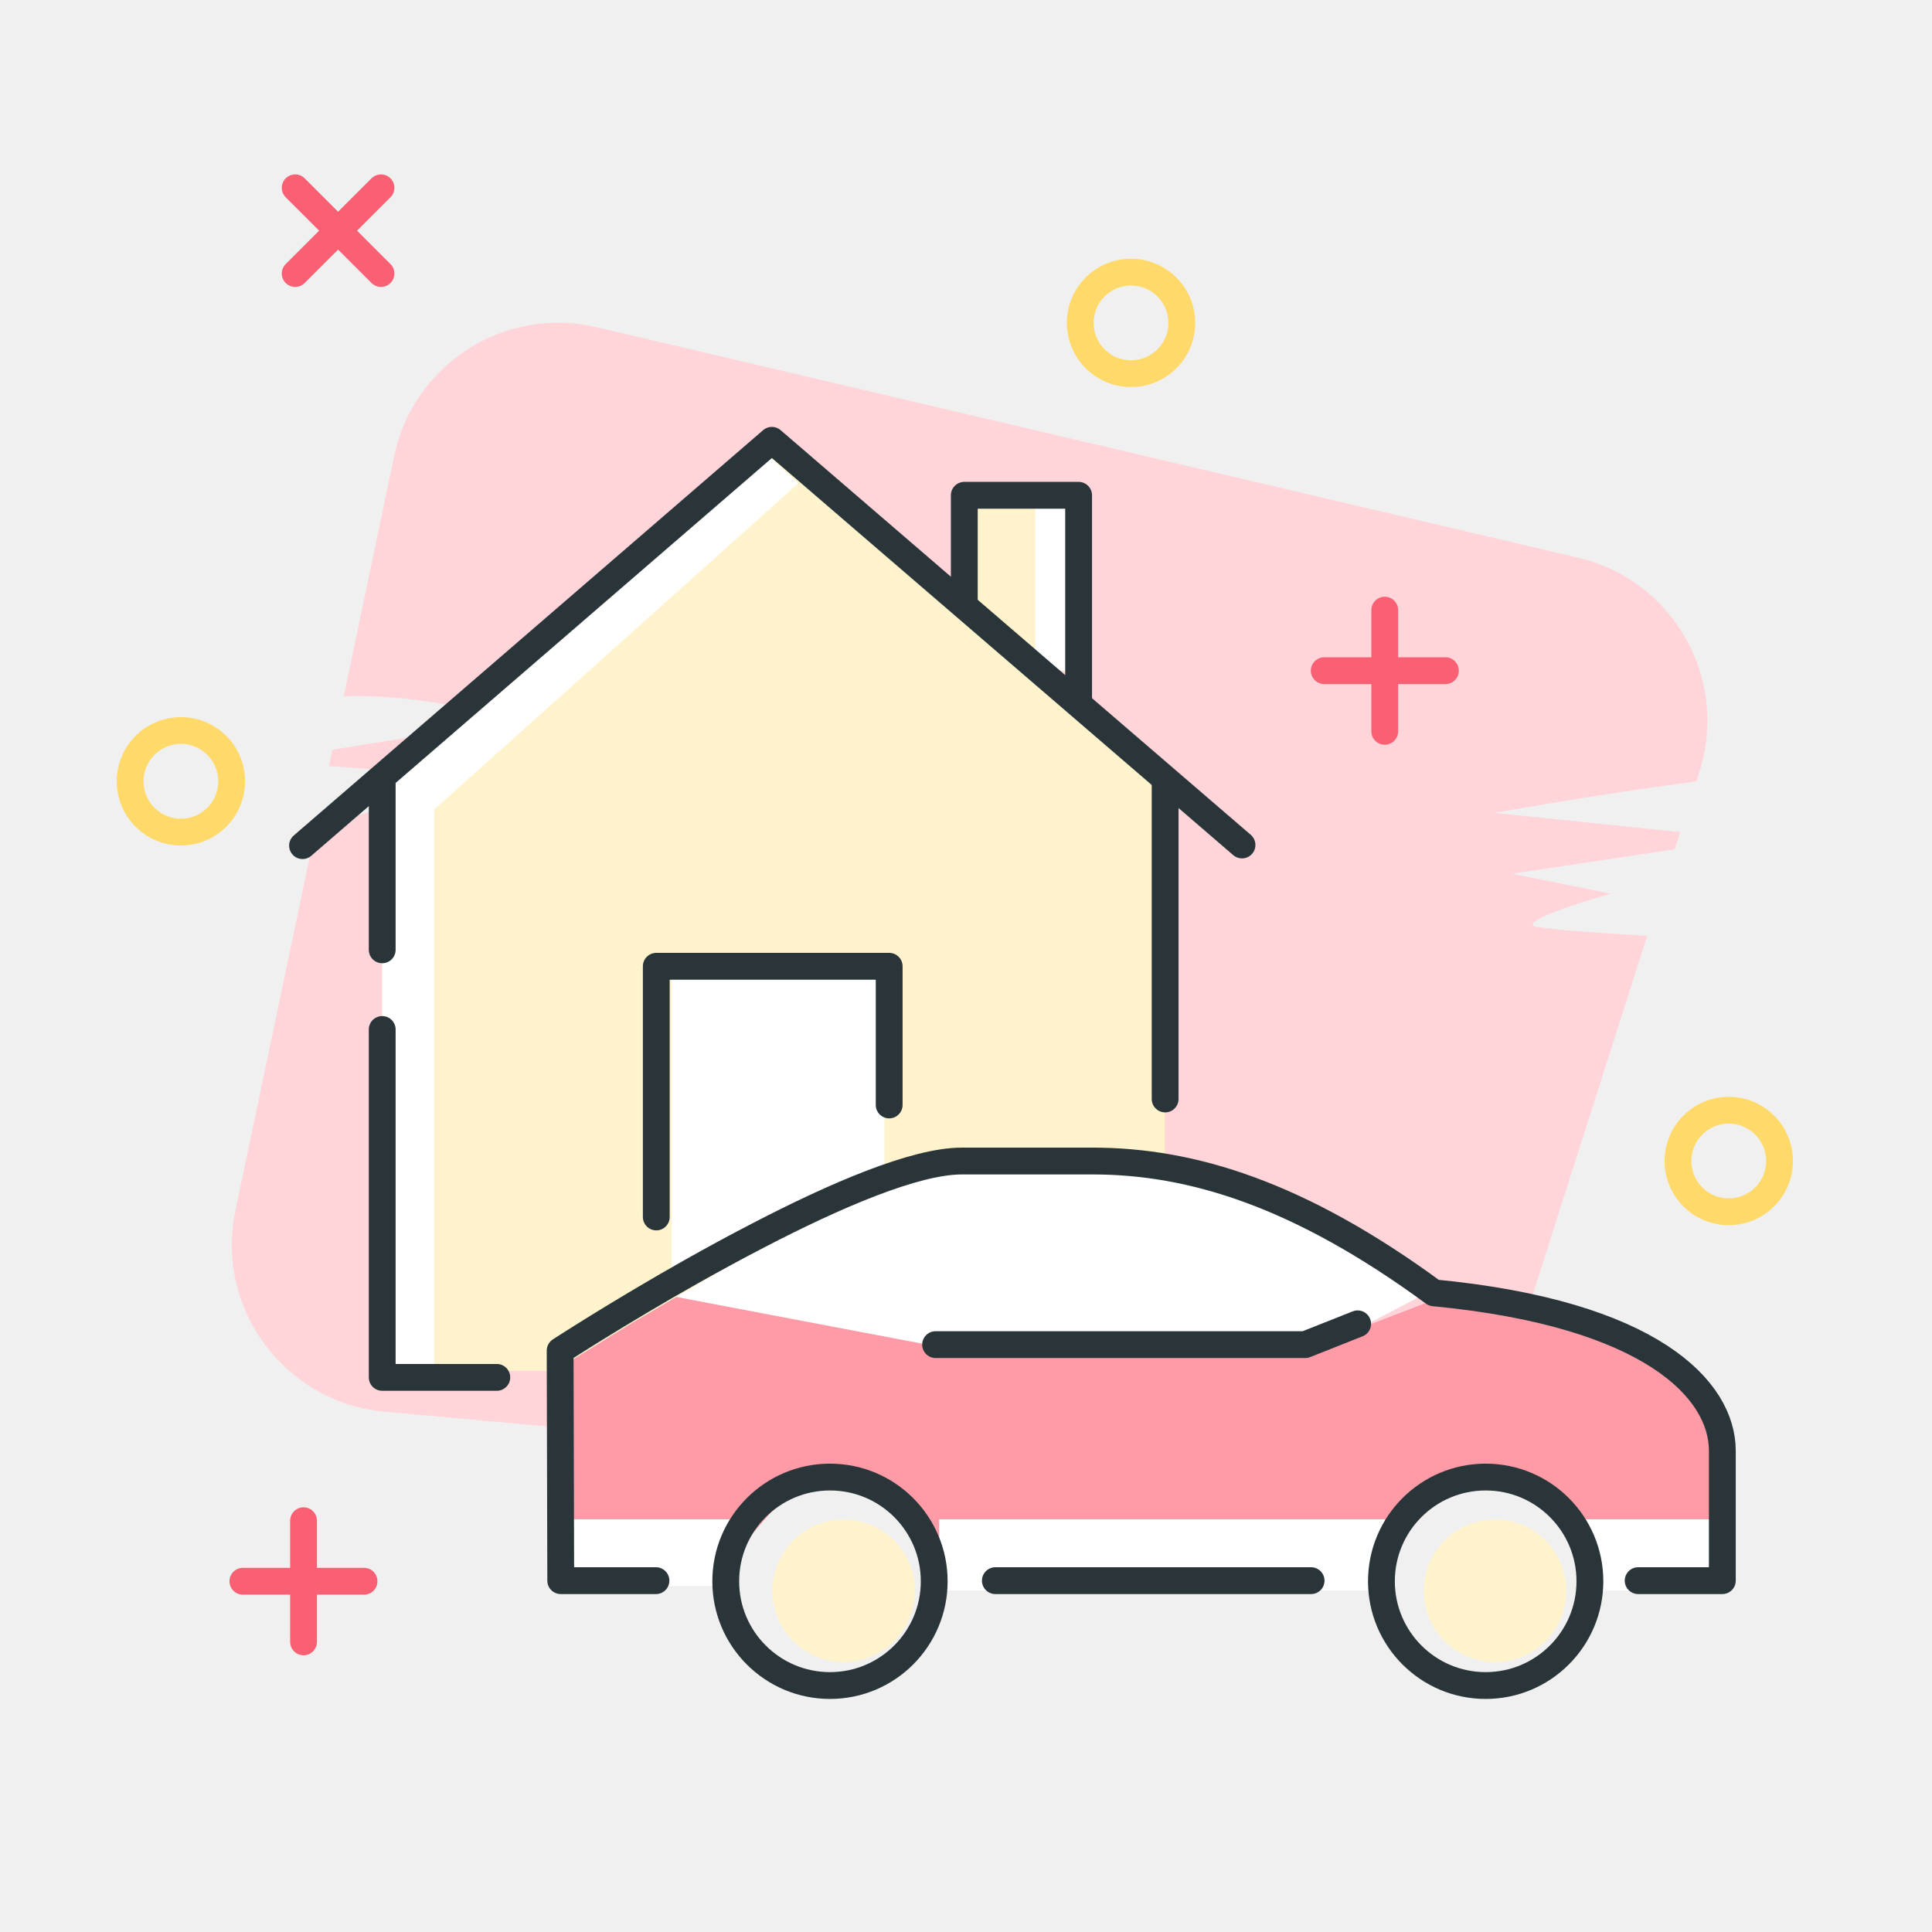
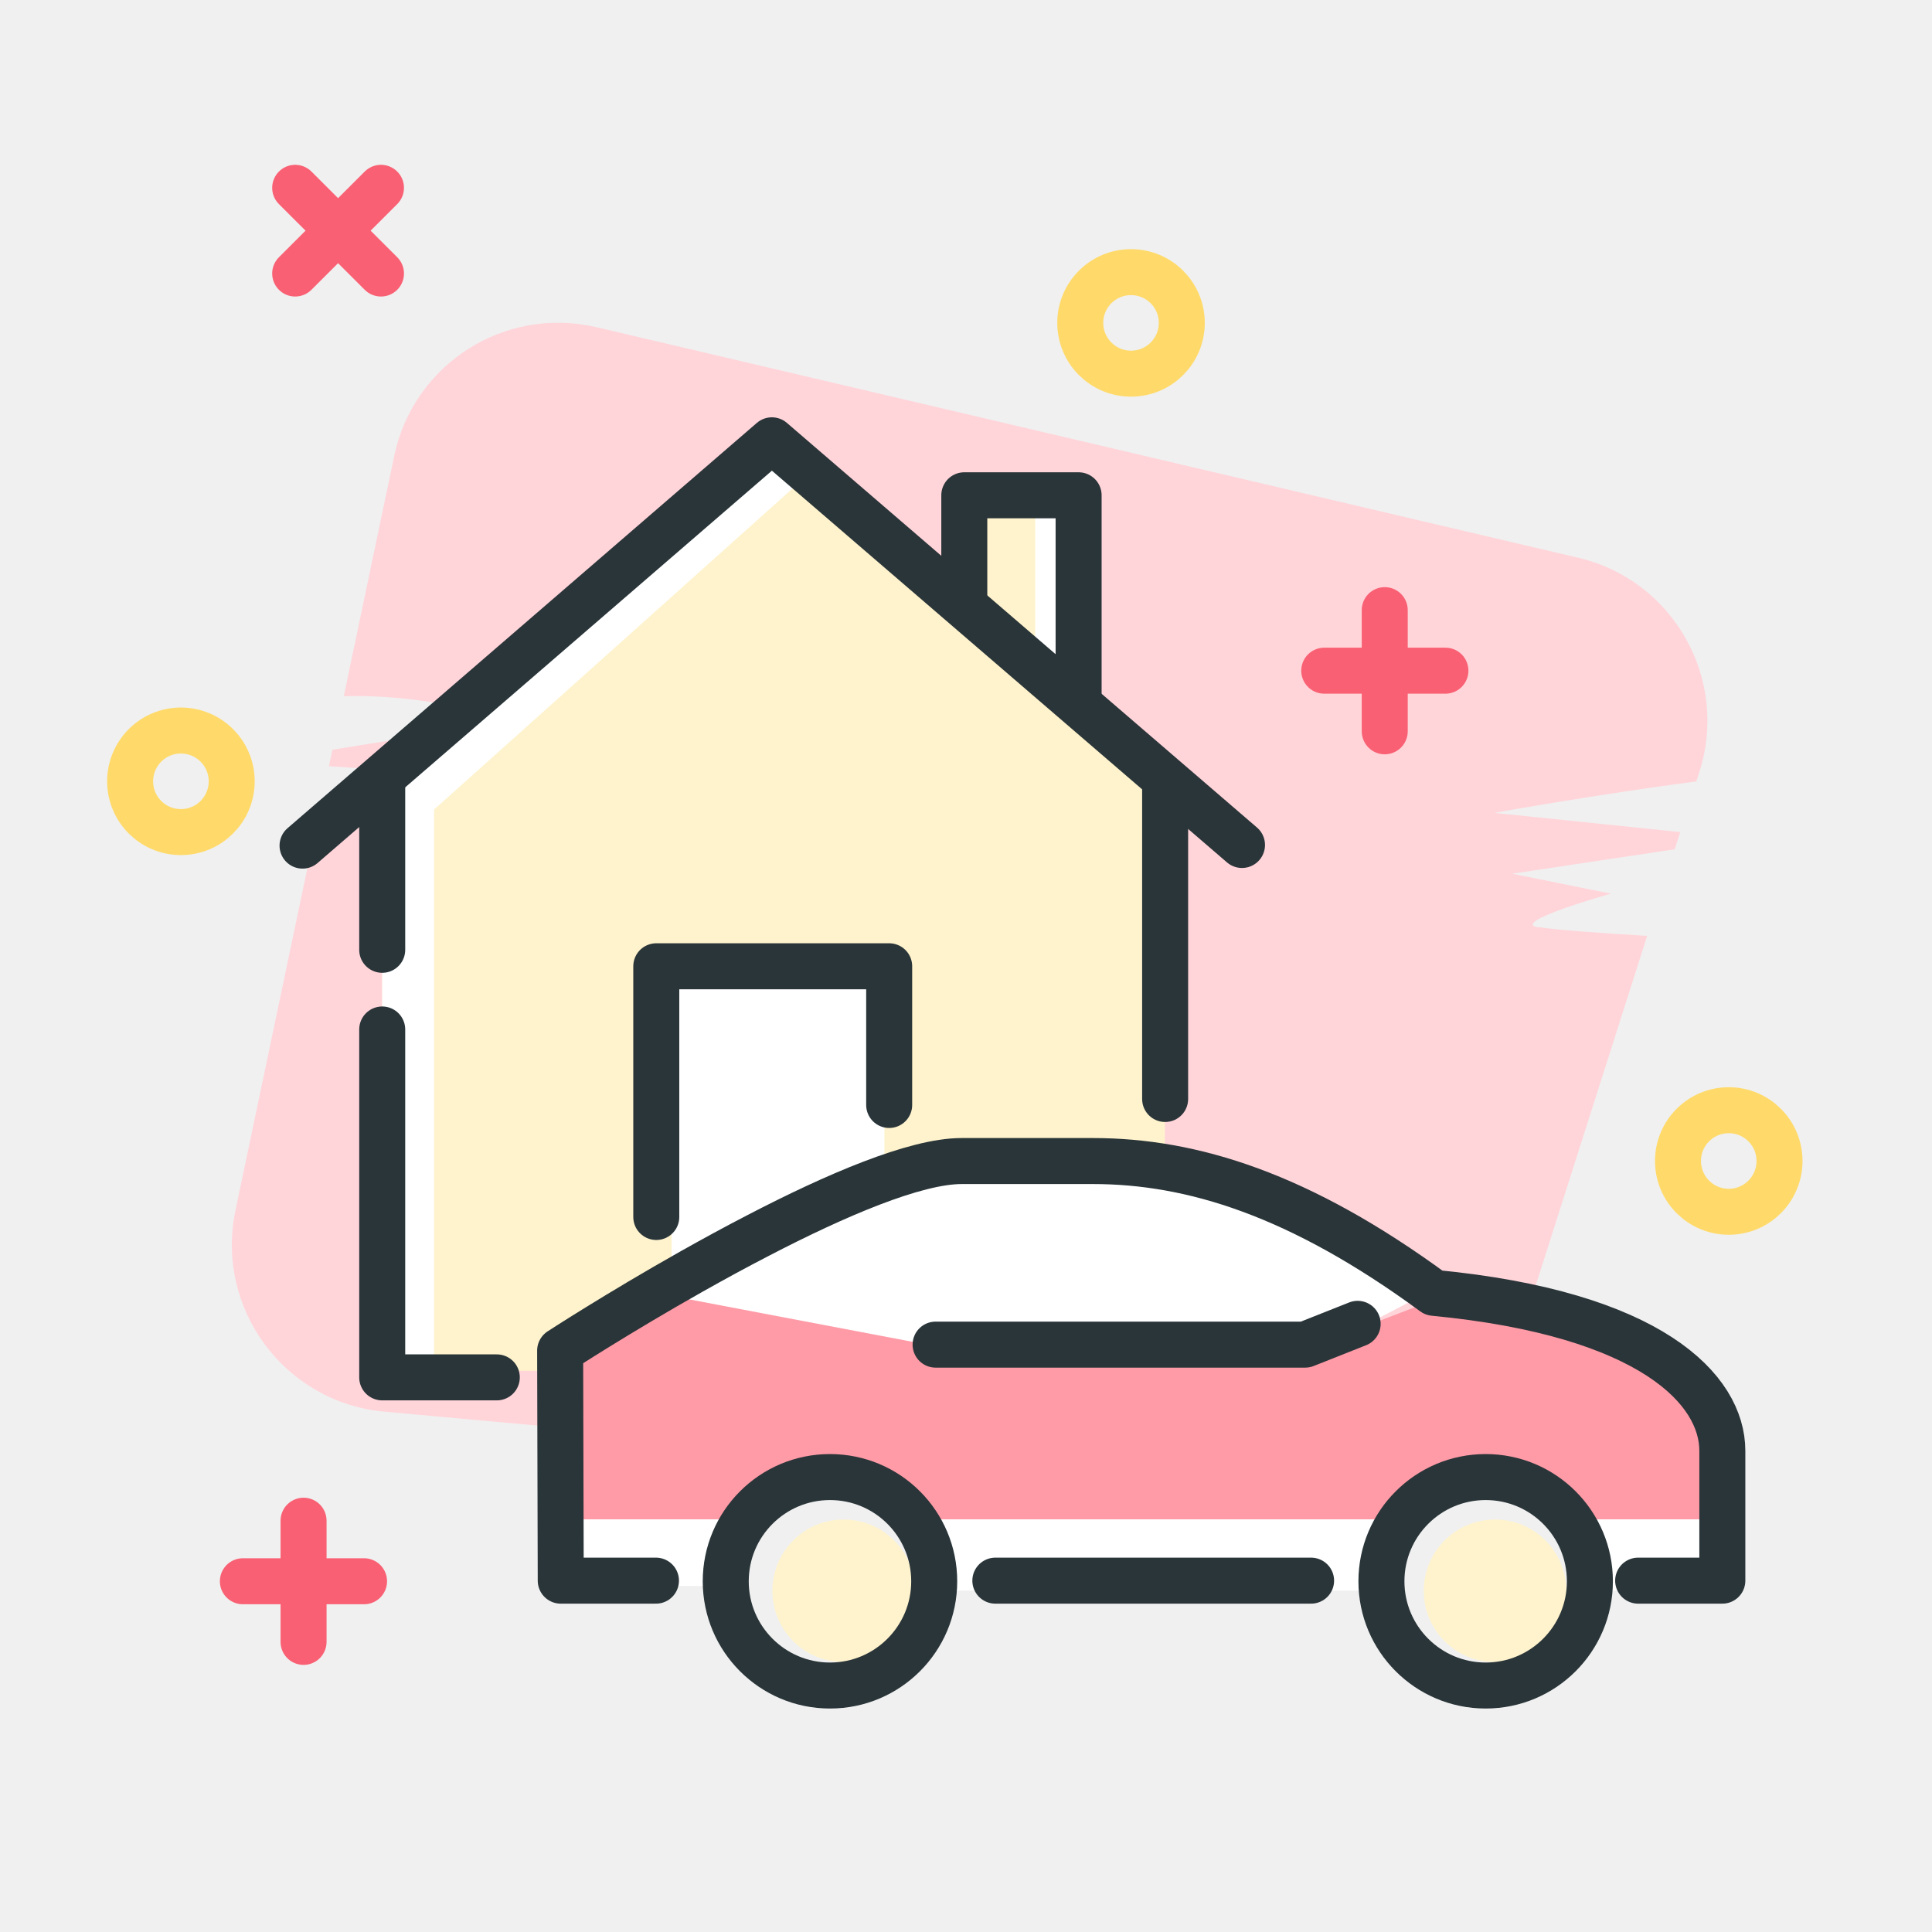
<svg xmlns="http://www.w3.org/2000/svg" width="42" height="42" viewBox="0 0 42 42" fill="none">
-   <path d="M33.435 20.16C32.803 20.049 35.02 19.427 35.02 19.427L32.875 18.994L34.695 18.72L36.407 18.463L36.528 18.089C34.926 17.923 32.513 17.672 32.491 17.672C32.468 17.672 34.77 17.262 36.876 16.988L36.945 16.777C37.589 14.752 36.375 12.609 34.307 12.124L12.969 7.113C10.976 6.645 8.99 7.908 8.57 9.91L7.473 15.136C9.339 15.074 11.071 15.666 11.513 15.644C11.553 15.64 11.585 15.637 11.601 15.637C11.637 15.637 11.601 15.637 11.513 15.644C11.005 15.693 8.795 16.044 7.226 16.298L7.151 16.656C7.932 16.705 8.404 16.757 8.544 16.754C12.998 16.653 7.636 17.646 6.867 17.994L5.119 26.31C4.67 28.442 6.184 30.49 8.355 30.689L28.916 32.558C30.619 32.714 32.198 31.662 32.718 30.034L35.808 20.345C34.9 20.29 33.793 20.215 33.438 20.153L33.435 20.16Z" fill="#FFD5DA" />
+   <path d="M33.435 20.16C32.803 20.049 35.02 19.427 35.02 19.427L32.875 18.994L34.695 18.72L36.407 18.463L36.528 18.089C34.926 17.923 32.513 17.672 32.491 17.672C32.468 17.672 34.77 17.262 36.876 16.988L36.945 16.777C37.589 14.752 36.375 12.609 34.307 12.124L12.969 7.113C10.976 6.645 8.99 7.908 8.57 9.91L7.473 15.136C9.339 15.074 11.071 15.666 11.513 15.644C11.553 15.64 11.585 15.637 11.601 15.637C11.637 15.637 11.601 15.637 11.513 15.644C11.005 15.693 8.795 16.044 7.226 16.298L7.151 16.656C7.932 16.705 8.404 16.757 8.544 16.754C12.998 16.653 7.636 17.646 6.867 17.994L5.119 26.31C4.67 28.442 6.184 30.49 8.355 30.689L28.916 32.558C30.619 32.714 32.198 31.662 32.719 30.034L35.808 20.345C34.9 20.29 33.793 20.215 33.438 20.153L33.435 20.16Z" fill="#FFD5DA" />
  <path d="M19.731 25.238L14.375 28.129L20.311 29.324H28.694L31.016 28.107C31.016 28.107 28.167 26.085 26.627 25.603C25.087 25.121 19.731 25.238 19.731 25.238Z" fill="white" />
-   <path d="M12.363 29.328L14.378 28.133L20.669 29.328H28.392L31.335 28.195L35.965 29.419L37.348 30.953L37.589 34.365H34.6L34.096 32.822L32.624 32.148L31.644 32.425L30.436 33.095C30.436 33.095 30.179 34.394 30.036 34.378C29.892 34.362 20.343 34.365 20.343 34.365L19.874 32.916C19.874 32.916 18.832 32.271 18.709 32.271C18.585 32.271 17.634 31.965 17.634 32.148C17.634 32.33 17.084 32.522 17.022 32.581C16.96 32.639 16.224 33.496 16.224 33.496L15.782 34.479L12.194 34.362L12.36 29.325L12.363 29.328Z" fill="#FF9BA7" />
-   <path d="M32.501 36.132C33.356 36.132 34.05 35.438 34.05 34.583C34.05 33.727 33.356 33.033 32.501 33.033C31.645 33.033 30.951 33.727 30.951 34.583C30.951 35.438 31.645 36.132 32.501 36.132Z" fill="#FFF3CD" />
-   <path d="M18.34 36.132C19.197 36.132 19.89 35.438 19.89 34.583C19.89 33.727 19.197 33.033 18.34 33.033C17.485 33.033 16.791 33.727 16.791 34.583C16.791 35.438 17.485 36.132 18.34 36.132Z" fill="#FFF3CD" />
-   <path d="M12.057 29.8H8.309V16.761L16.592 9.572L25.324 17.308V25.092L19.73 25.239L13.71 28.778L12.057 29.8Z" fill="#FFF3CD" />
+   <path d="M12.363 29.328L14.379 28.133L20.669 29.328H28.392L31.335 28.195L35.965 29.419L37.348 30.953L37.589 34.365H34.6L34.096 32.822L32.624 32.148L31.644 32.425L30.436 33.095C30.436 33.095 30.179 34.394 30.036 34.378C29.892 34.362 20.343 34.365 20.343 34.365L19.874 32.916C19.874 32.916 18.832 32.271 18.709 32.271C18.585 32.271 17.634 31.965 17.634 32.148C17.634 32.33 17.084 32.522 17.022 32.581C16.96 32.639 16.224 33.496 16.224 33.496L15.782 34.479L12.194 34.362L12.36 29.325L12.363 29.328Z" fill="#FF9BA7" />
+   <path d="M32.501 36.132C33.357 36.132 34.05 35.438 34.05 34.583C34.05 33.727 33.357 33.033 32.501 33.033C31.645 33.033 30.951 33.727 30.951 34.583C30.951 35.438 31.645 36.132 32.501 36.132Z" fill="#FFF3CD" />
+   <path d="M18.341 36.132C19.197 36.132 19.89 35.438 19.89 34.583C19.89 33.727 19.197 33.033 18.341 33.033C17.485 33.033 16.791 33.727 16.791 34.583C16.791 35.438 17.485 36.132 18.341 36.132Z" fill="#FFF3CD" />
+   <path d="M12.057 29.8H8.309V16.761L16.592 9.572L25.324 17.308V25.092L19.731 25.239L13.711 28.778L12.057 29.8Z" fill="#FFF3CD" />
  <path d="M19.226 25.619L14.6 27.742V21.279H19.226V25.619Z" fill="white" />
  <path d="M23.433 14.794L21.076 13.277V10.818H23.433V14.794Z" fill="#FFF3CD" />
  <path d="M23.495 10.887H22.505V14.579H23.495V10.887Z" fill="white" />
  <path d="M30.107 33.029H20.417V34.579H30.107V33.029Z" fill="white" />
  <path d="M15.863 33.029H12.194V34.478H15.863V33.029Z" fill="white" />
-   <path d="M37.442 33.029H34.44V34.579H37.442V33.029Z" fill="white" />
+   <path d="M37.442 33.029H34.441V34.579H37.442V33.029Z" fill="white" />
  <path d="M9.436 29.8H8.309V16.985L9.436 15.95V29.8Z" fill="white" />
  <path d="M8.563 18.381L17.357 10.505L16.651 9.861L8.309 16.985L8.563 18.381Z" fill="white" />
-   <path d="M24.587 8.123C25.197 8.123 25.691 7.629 25.691 7.019C25.691 6.41 25.197 5.916 24.587 5.916C23.978 5.916 23.484 6.41 23.484 7.019C23.484 7.629 23.978 8.123 24.587 8.123Z" stroke="#FFDA6A" stroke-width="0.583" stroke-linecap="round" stroke-linejoin="round" />
-   <path d="M37.582 26.343C38.191 26.343 38.685 25.849 38.685 25.239C38.685 24.629 38.191 24.135 37.582 24.135C36.972 24.135 36.478 24.629 36.478 25.239C36.478 25.849 36.972 26.343 37.582 26.343Z" stroke="#FFDA6A" stroke-width="0.583" stroke-linecap="round" stroke-linejoin="round" />
-   <path d="M3.933 18.089C4.542 18.089 5.036 17.595 5.036 16.985C5.036 16.375 4.542 15.881 3.933 15.881C3.323 15.881 2.829 16.375 2.829 16.985C2.829 17.595 3.323 18.089 3.933 18.089Z" stroke="#FFDA6A" stroke-width="0.583" stroke-linecap="round" stroke-linejoin="round" />
-   <path d="M8.309 22.38V29.943H10.8" stroke="#2A3539" stroke-width="0.583" stroke-linecap="round" stroke-linejoin="round" />
-   <path d="M8.309 16.985V20.648" stroke="#2A3539" stroke-width="0.583" stroke-linecap="round" stroke-linejoin="round" />
-   <path d="M25.329 16.985V23.891" stroke="#2A3539" stroke-width="0.583" stroke-linecap="round" stroke-linejoin="round" />
-   <path d="M6.577 18.383L16.78 9.572L27 18.369" stroke="#2A3539" stroke-width="0.583" stroke-linecap="round" stroke-linejoin="round" />
-   <path d="M23.448 15.244V10.767H20.963V13.036" stroke="#2A3539" stroke-width="0.583" stroke-linecap="round" stroke-linejoin="round" />
-   <path d="M14.267 26.456V21.006H19.33V24.021" stroke="#2A3539" stroke-width="0.583" stroke-linecap="round" stroke-linejoin="round" />
-   <path d="M21.638 34.362H28.502" stroke="#2A3539" stroke-width="0.583" stroke-linecap="round" stroke-linejoin="round" />
-   <path d="M35.612 34.362H37.442V31.54C37.442 30.208 35.898 28.557 31.171 28.105C28.257 25.966 25.916 25.24 23.758 25.24H20.905C19.89 25.24 18.148 25.992 16.487 26.855C15.989 27.112 15.501 27.379 15.038 27.639C13.433 28.544 12.177 29.362 12.177 29.362L12.19 34.362H14.26" stroke="#2A3539" stroke-width="0.583" stroke-linecap="round" stroke-linejoin="round" />
-   <path d="M29.514 28.779L28.374 29.231H20.339" stroke="#2A3539" stroke-width="0.583" stroke-linecap="round" stroke-linejoin="round" />
-   <path d="M32.297 36.642C33.549 36.642 34.563 35.627 34.563 34.376C34.563 33.124 33.549 32.11 32.297 32.11C31.046 32.11 30.031 33.124 30.031 34.376C30.031 35.627 31.046 36.642 32.297 36.642Z" stroke="#2A3539" stroke-width="0.583" stroke-linecap="round" stroke-linejoin="round" />
-   <path d="M18.043 36.642C19.295 36.642 20.309 35.627 20.309 34.376C20.309 33.124 19.295 32.11 18.043 32.11C16.792 32.11 15.777 33.124 15.777 34.376C15.777 35.627 16.792 36.642 18.043 36.642Z" stroke="#2A3539" stroke-width="0.583" stroke-linecap="round" stroke-linejoin="round" />
-   <path d="M30.103 13.264V15.898" stroke="#F96073" stroke-width="0.583" stroke-linecap="round" stroke-linejoin="round" />
-   <path d="M28.788 14.58H31.422" stroke="#F96073" stroke-width="0.583" stroke-linecap="round" stroke-linejoin="round" />
-   <path d="M8.282 4.083L6.417 5.946" stroke="#F96073" stroke-width="0.583" stroke-linecap="round" stroke-linejoin="round" />
-   <path d="M6.417 4.083L8.282 5.946" stroke="#F96073" stroke-width="0.583" stroke-linecap="round" stroke-linejoin="round" />
-   <path d="M6.599 33.059V35.693" stroke="#F96073" stroke-width="0.583" stroke-linecap="round" stroke-linejoin="round" />
-   <path d="M5.28 34.375H7.914" stroke="#F96073" stroke-width="0.583" stroke-linecap="round" stroke-linejoin="round" />
+   <path d="M24.587 8.123C25.197 8.123 25.691 7.629 25.691 7.019C25.691 6.41 25.197 5.916 24.587 5.916C23.978 5.916 23.484 6.41 23.484 7.019C23.484 7.629 23.978 8.123 24.587 8.123Z" stroke="#FFDA6A" stroke-linecap="round" stroke-linejoin="round" />
+   <path d="M37.582 26.343C38.191 26.343 38.685 25.849 38.685 25.239C38.685 24.629 38.191 24.135 37.582 24.135C36.972 24.135 36.478 24.629 36.478 25.239C36.478 25.849 36.972 26.343 37.582 26.343Z" stroke="#FFDA6A" stroke-linecap="round" stroke-linejoin="round" />
+   <path d="M3.933 18.089C4.542 18.089 5.037 17.595 5.037 16.985C5.037 16.375 4.542 15.881 3.933 15.881C3.323 15.881 2.829 16.375 2.829 16.985C2.829 17.595 3.323 18.089 3.933 18.089Z" stroke="#FFDA6A" stroke-linecap="round" stroke-linejoin="round" />
+   <path d="M8.309 22.38V29.943H10.8" stroke="#2A3539" stroke-linecap="round" stroke-linejoin="round" />
+   <path d="M8.309 16.985V20.648" stroke="#2A3539" stroke-linecap="round" stroke-linejoin="round" />
+   <path d="M25.329 16.985V23.891" stroke="#2A3539" stroke-linecap="round" stroke-linejoin="round" />
+   <path d="M6.577 18.383L16.78 9.572L27 18.369" stroke="#2A3539" stroke-linecap="round" stroke-linejoin="round" />
+   <path d="M23.448 15.244V10.767H20.963V13.036" stroke="#2A3539" stroke-linecap="round" stroke-linejoin="round" />
+   <path d="M14.267 26.456V21.006H19.33V24.021" stroke="#2A3539" stroke-linecap="round" stroke-linejoin="round" />
+   <path d="M21.638 34.362H28.502" stroke="#2A3539" stroke-linecap="round" stroke-linejoin="round" />
+   <path d="M35.612 34.362H37.442V31.54C37.442 30.208 35.898 28.557 31.171 28.105C28.257 25.966 25.916 25.24 23.758 25.24H20.905C19.89 25.24 18.148 25.992 16.487 26.855C15.989 27.112 15.501 27.379 15.039 27.639C13.433 28.544 12.177 29.362 12.177 29.362L12.19 34.362H14.26" stroke="#2A3539" stroke-linecap="round" stroke-linejoin="round" />
+   <path d="M29.514 28.779L28.374 29.231H20.339" stroke="#2A3539" stroke-linecap="round" stroke-linejoin="round" />
+   <path d="M32.297 36.642C33.549 36.642 34.563 35.627 34.563 34.376C34.563 33.124 33.549 32.11 32.297 32.11C31.046 32.11 30.031 33.124 30.031 34.376C30.031 35.627 31.046 36.642 32.297 36.642Z" stroke="#2A3539" stroke-linecap="round" stroke-linejoin="round" />
+   <path d="M18.043 36.642C19.295 36.642 20.309 35.627 20.309 34.376C20.309 33.124 19.295 32.11 18.043 32.11C16.792 32.11 15.777 33.124 15.777 34.376C15.777 35.627 16.792 36.642 18.043 36.642Z" stroke="#2A3539" stroke-linecap="round" stroke-linejoin="round" />
+   <path d="M30.103 13.264V15.898" stroke="#F96073" stroke-linecap="round" stroke-linejoin="round" />
+   <path d="M28.788 14.58H31.422" stroke="#F96073" stroke-linecap="round" stroke-linejoin="round" />
+   <path d="M8.282 4.083L6.417 5.946" stroke="#F96073" stroke-linecap="round" stroke-linejoin="round" />
+   <path d="M6.417 4.083L8.282 5.946" stroke="#F96073" stroke-linecap="round" stroke-linejoin="round" />
+   <path d="M6.599 33.059V35.693" stroke="#F96073" stroke-linecap="round" stroke-linejoin="round" />
+   <path d="M5.28 34.375H7.914" stroke="#F96073" stroke-linecap="round" stroke-linejoin="round" />
</svg>
